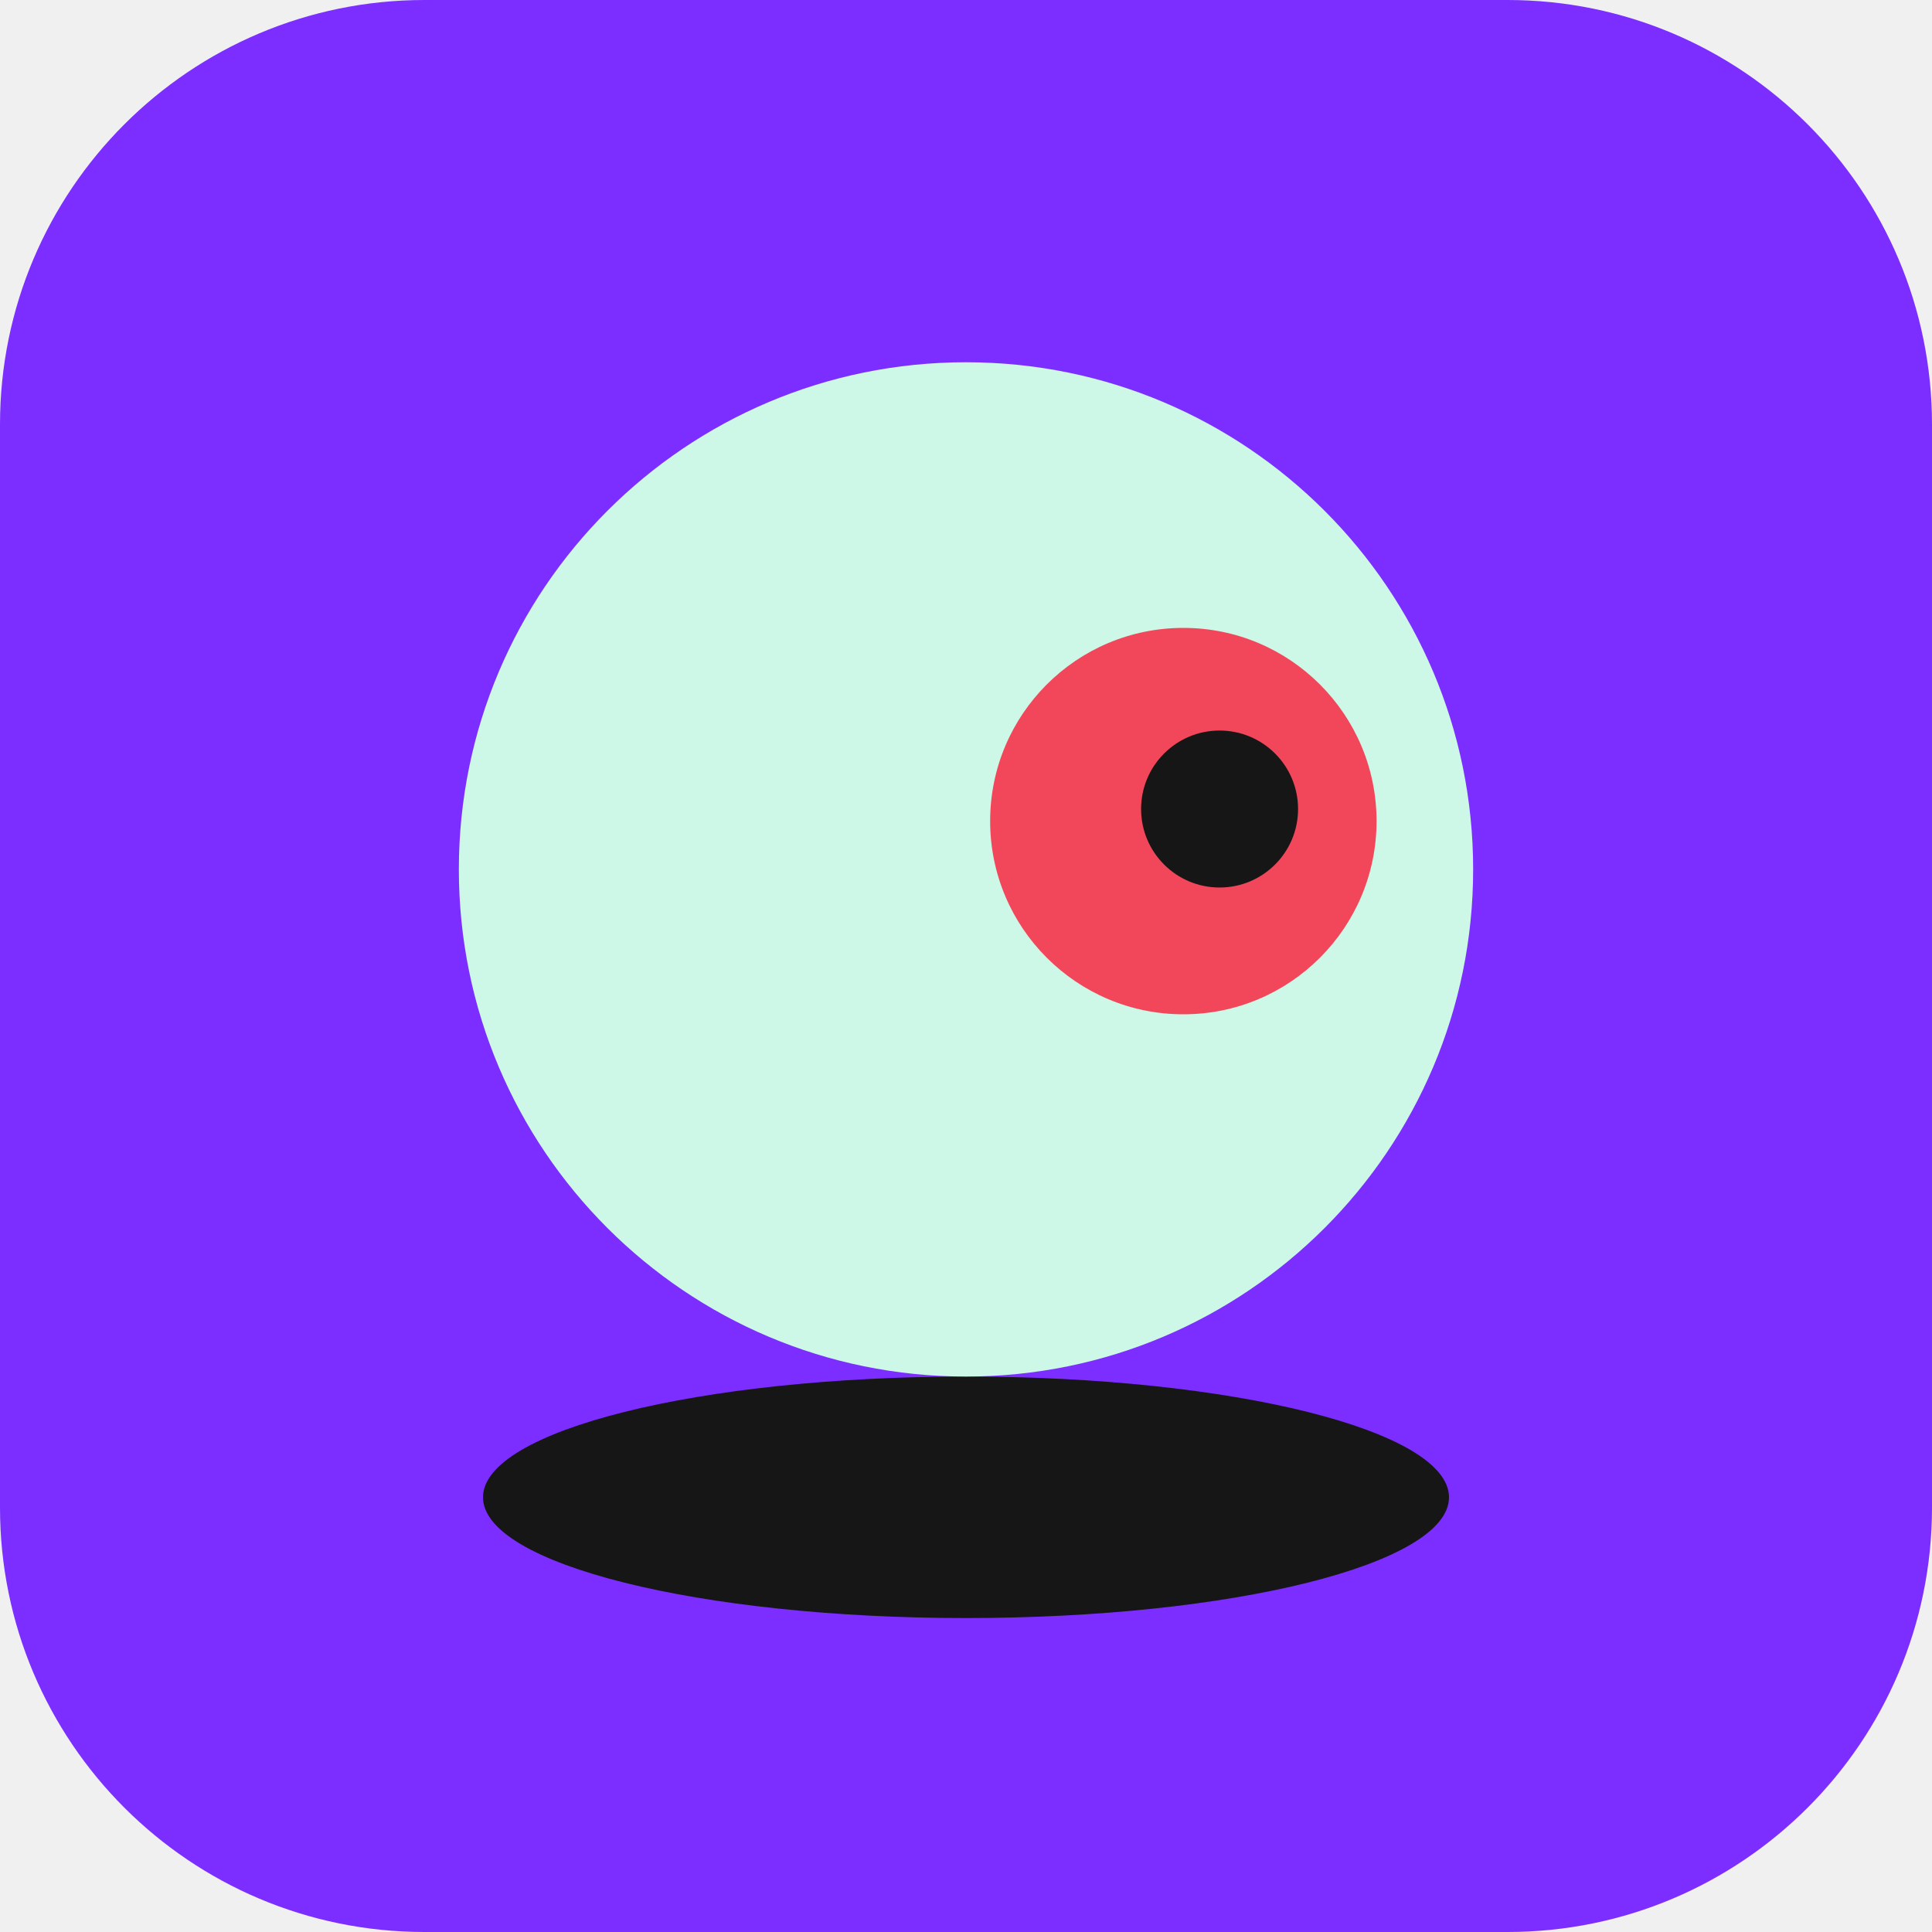
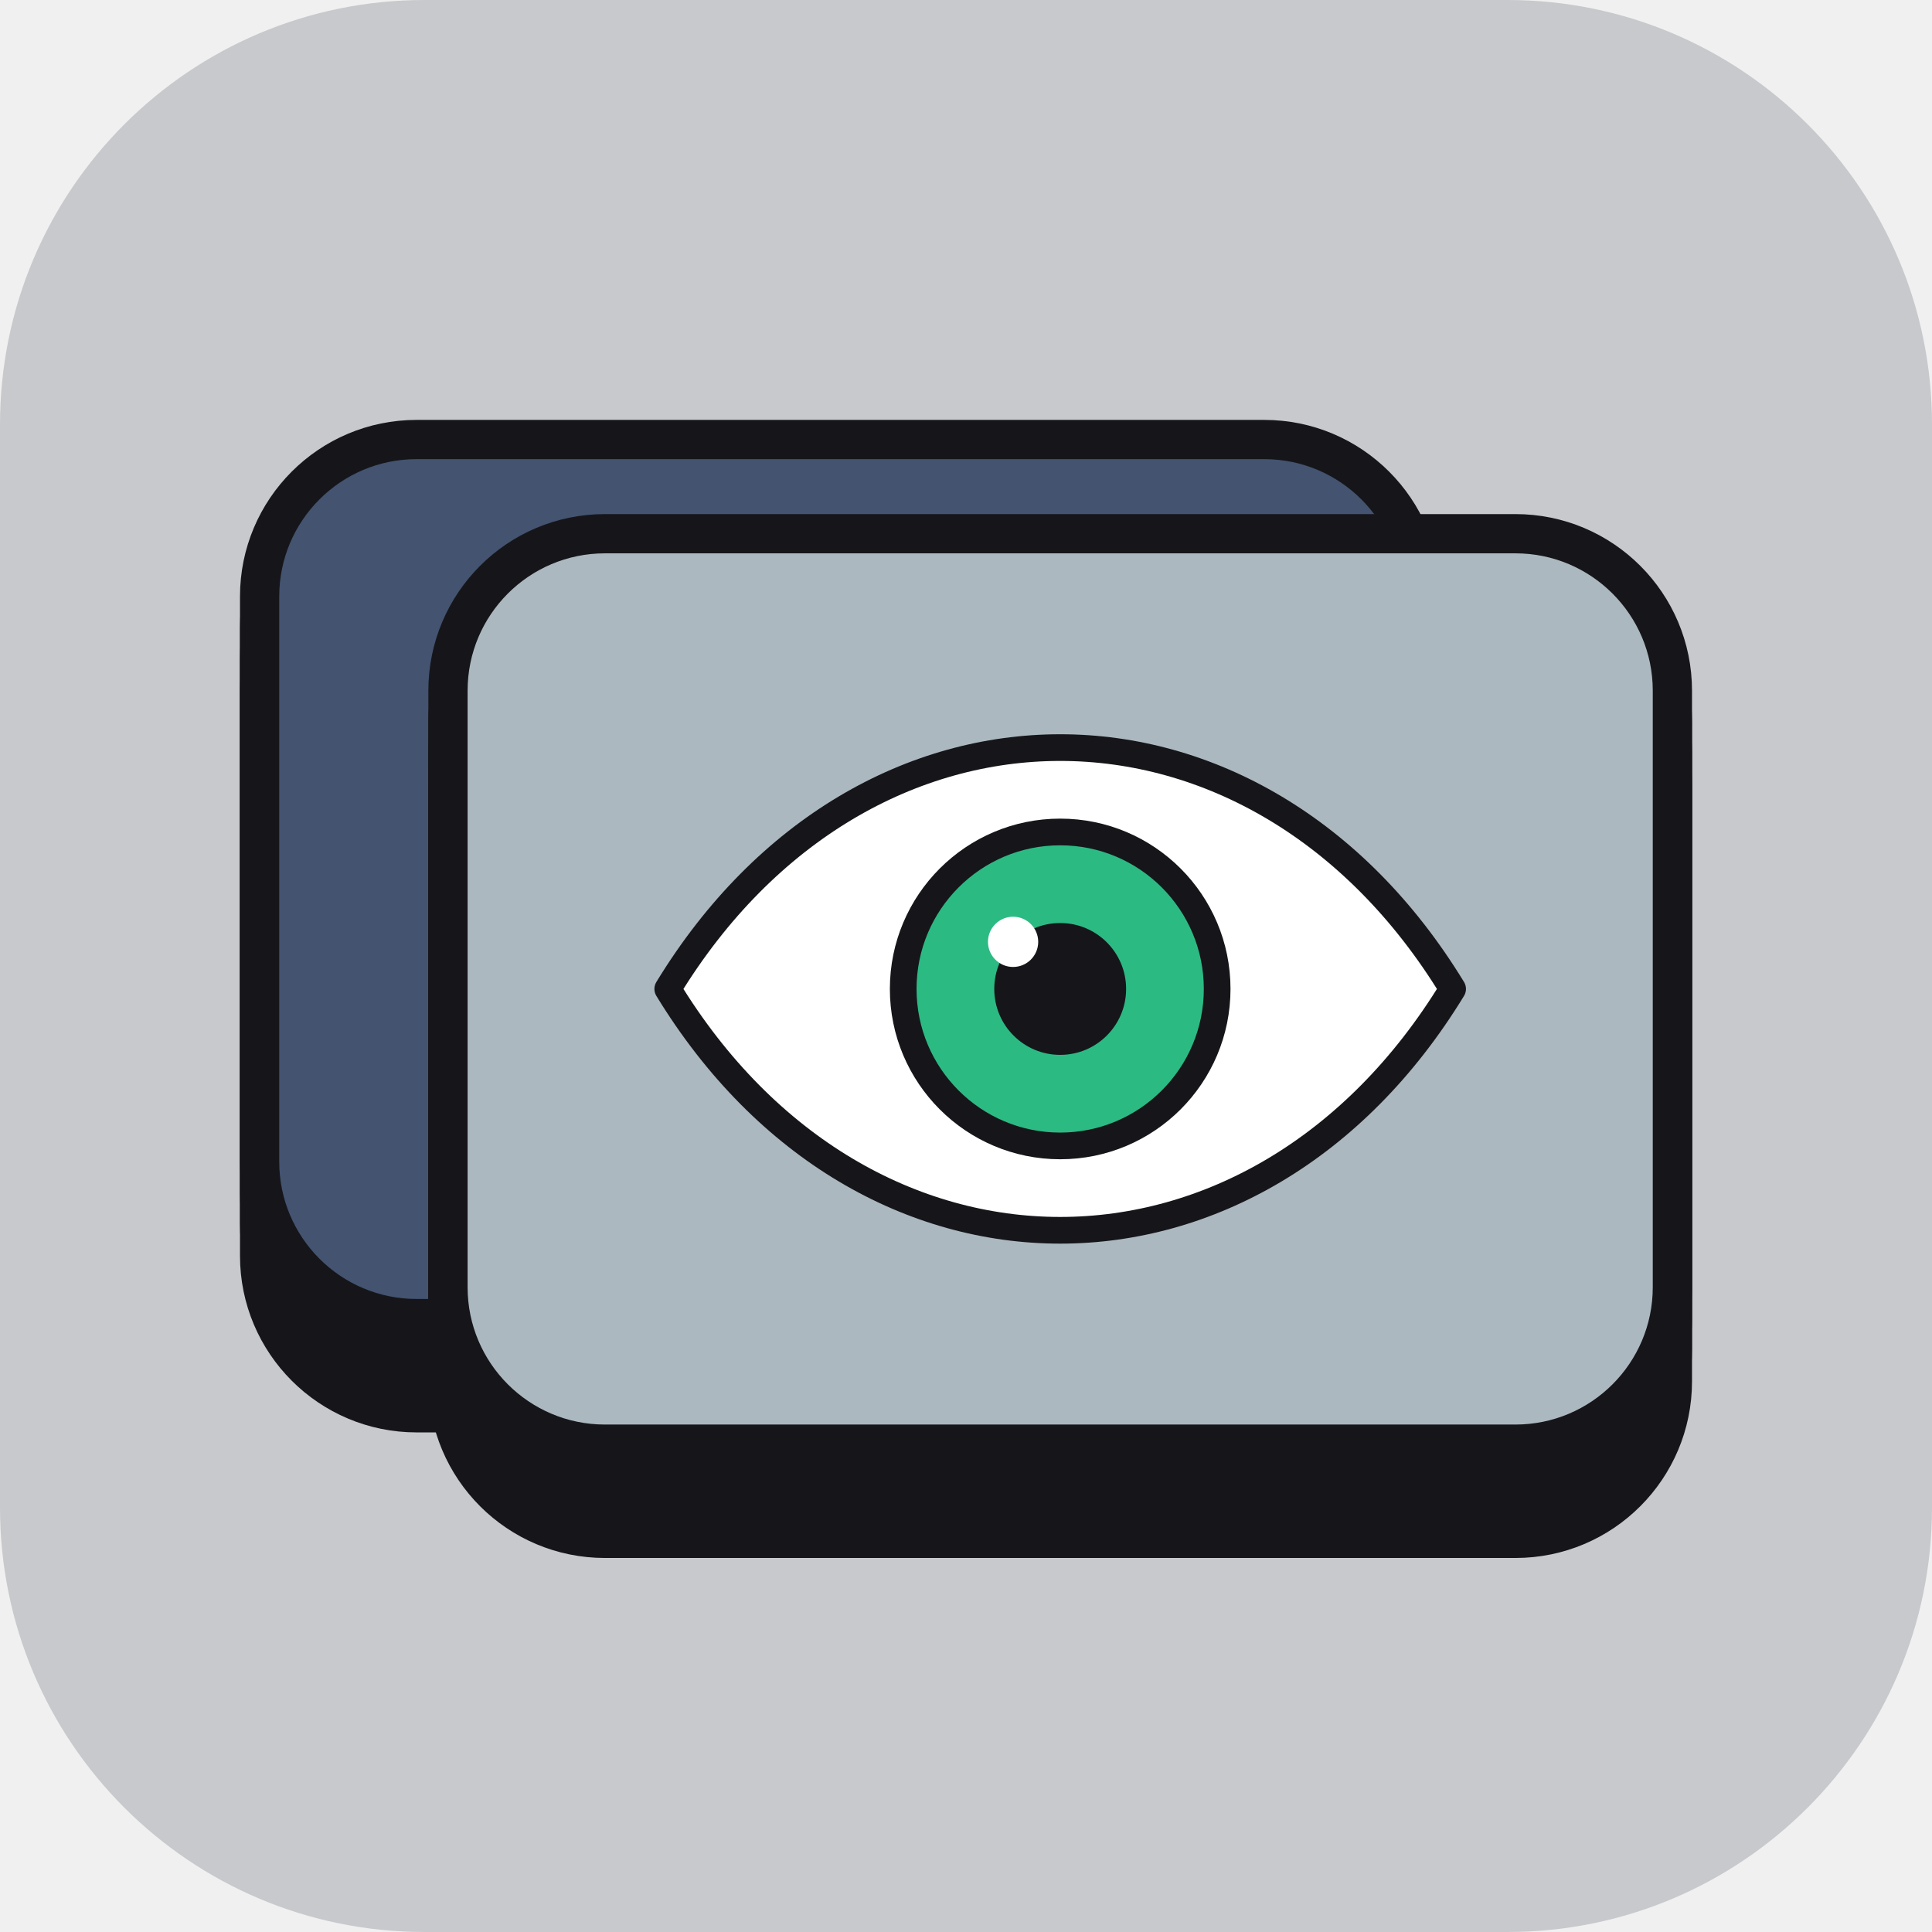
<svg xmlns="http://www.w3.org/2000/svg" viewBox="0 0 1024 1024">
-   <rect width="1024" height="1024" rx="225" fill="#7B2EFF" />
+   <rect width="1024" height="1024" rx="225" fill="#c7c9cc" />
  <g transform="scale(6.4)">
-     <ellipse cx="80" cy="124" rx="40" ry="10" fill="#161616" />
-     <circle cx="80" cy="72" r="42" fill="#CDF7E6" />
-     <circle cx="98" cy="68" r="16" fill="#F2475B" />
-     <circle cx="101" cy="67" r="6.5" fill="#161616" />
+     <g transform="translate(80 78) scale(1.3) rotate(0) translate(-80 -80)">
+       <g>
+         <rect x="35" y="54" width="74" height="56" rx="10" fill="#16161a" stroke="#16161a" stroke-width="2.5" stroke-linejoin="round" />
+         <rect x="35" y="51.96" width="74" height="56" rx="10" fill="#16161a" stroke="#16161a" stroke-width="2.5" stroke-linejoin="round" />
+         <rect x="35" y="49.98" width="74" height="56" rx="10" fill="#16161a" stroke="#16161a" stroke-width="2.5" stroke-linejoin="round" />
+         <rect x="35" y="48" width="74" height="56" rx="10" fill="#435370" stroke="#16161a" stroke-width="2.5" stroke-linejoin="round" />
+       </g>
+       <g>
+         <rect x="47" y="60" width="78" height="58" rx="10" fill="#16161a" stroke="#16161a" stroke-width="2.5" stroke-linejoin="round" />
+         <rect x="47" y="57.96" width="78" height="58" rx="10" fill="#16161a" stroke="#16161a" stroke-width="2.5" stroke-linejoin="round" />
+         <rect x="47" y="55.98" width="78" height="58" rx="10" fill="#16161a" stroke="#16161a" stroke-width="2.5" stroke-linejoin="round" />
+         <rect x="47" y="54" width="78" height="58" rx="10" fill="#abb8bf" stroke="#16161a" stroke-width="2.5" stroke-linejoin="round" />
+       </g>
+       <path d="M61 83 C73.5 62.5 98.5 62.5 111 83 C98.5 103.5 73.5 103.5 61 83Z" fill="#ffffff" stroke="#16161a" stroke-width="1.7" stroke-linejoin="round" />
+       <circle cx="86" cy="83" r="10" fill="#2cba83" stroke="#16161a" stroke-width="1.7" stroke-linejoin="round" />
+       <circle cx="86" cy="83" r="4.2" fill="#16161a" />
+       <circle cx="83" cy="80" r="1.6" fill="#fff" />
+     </g>
  </g>
</svg>
